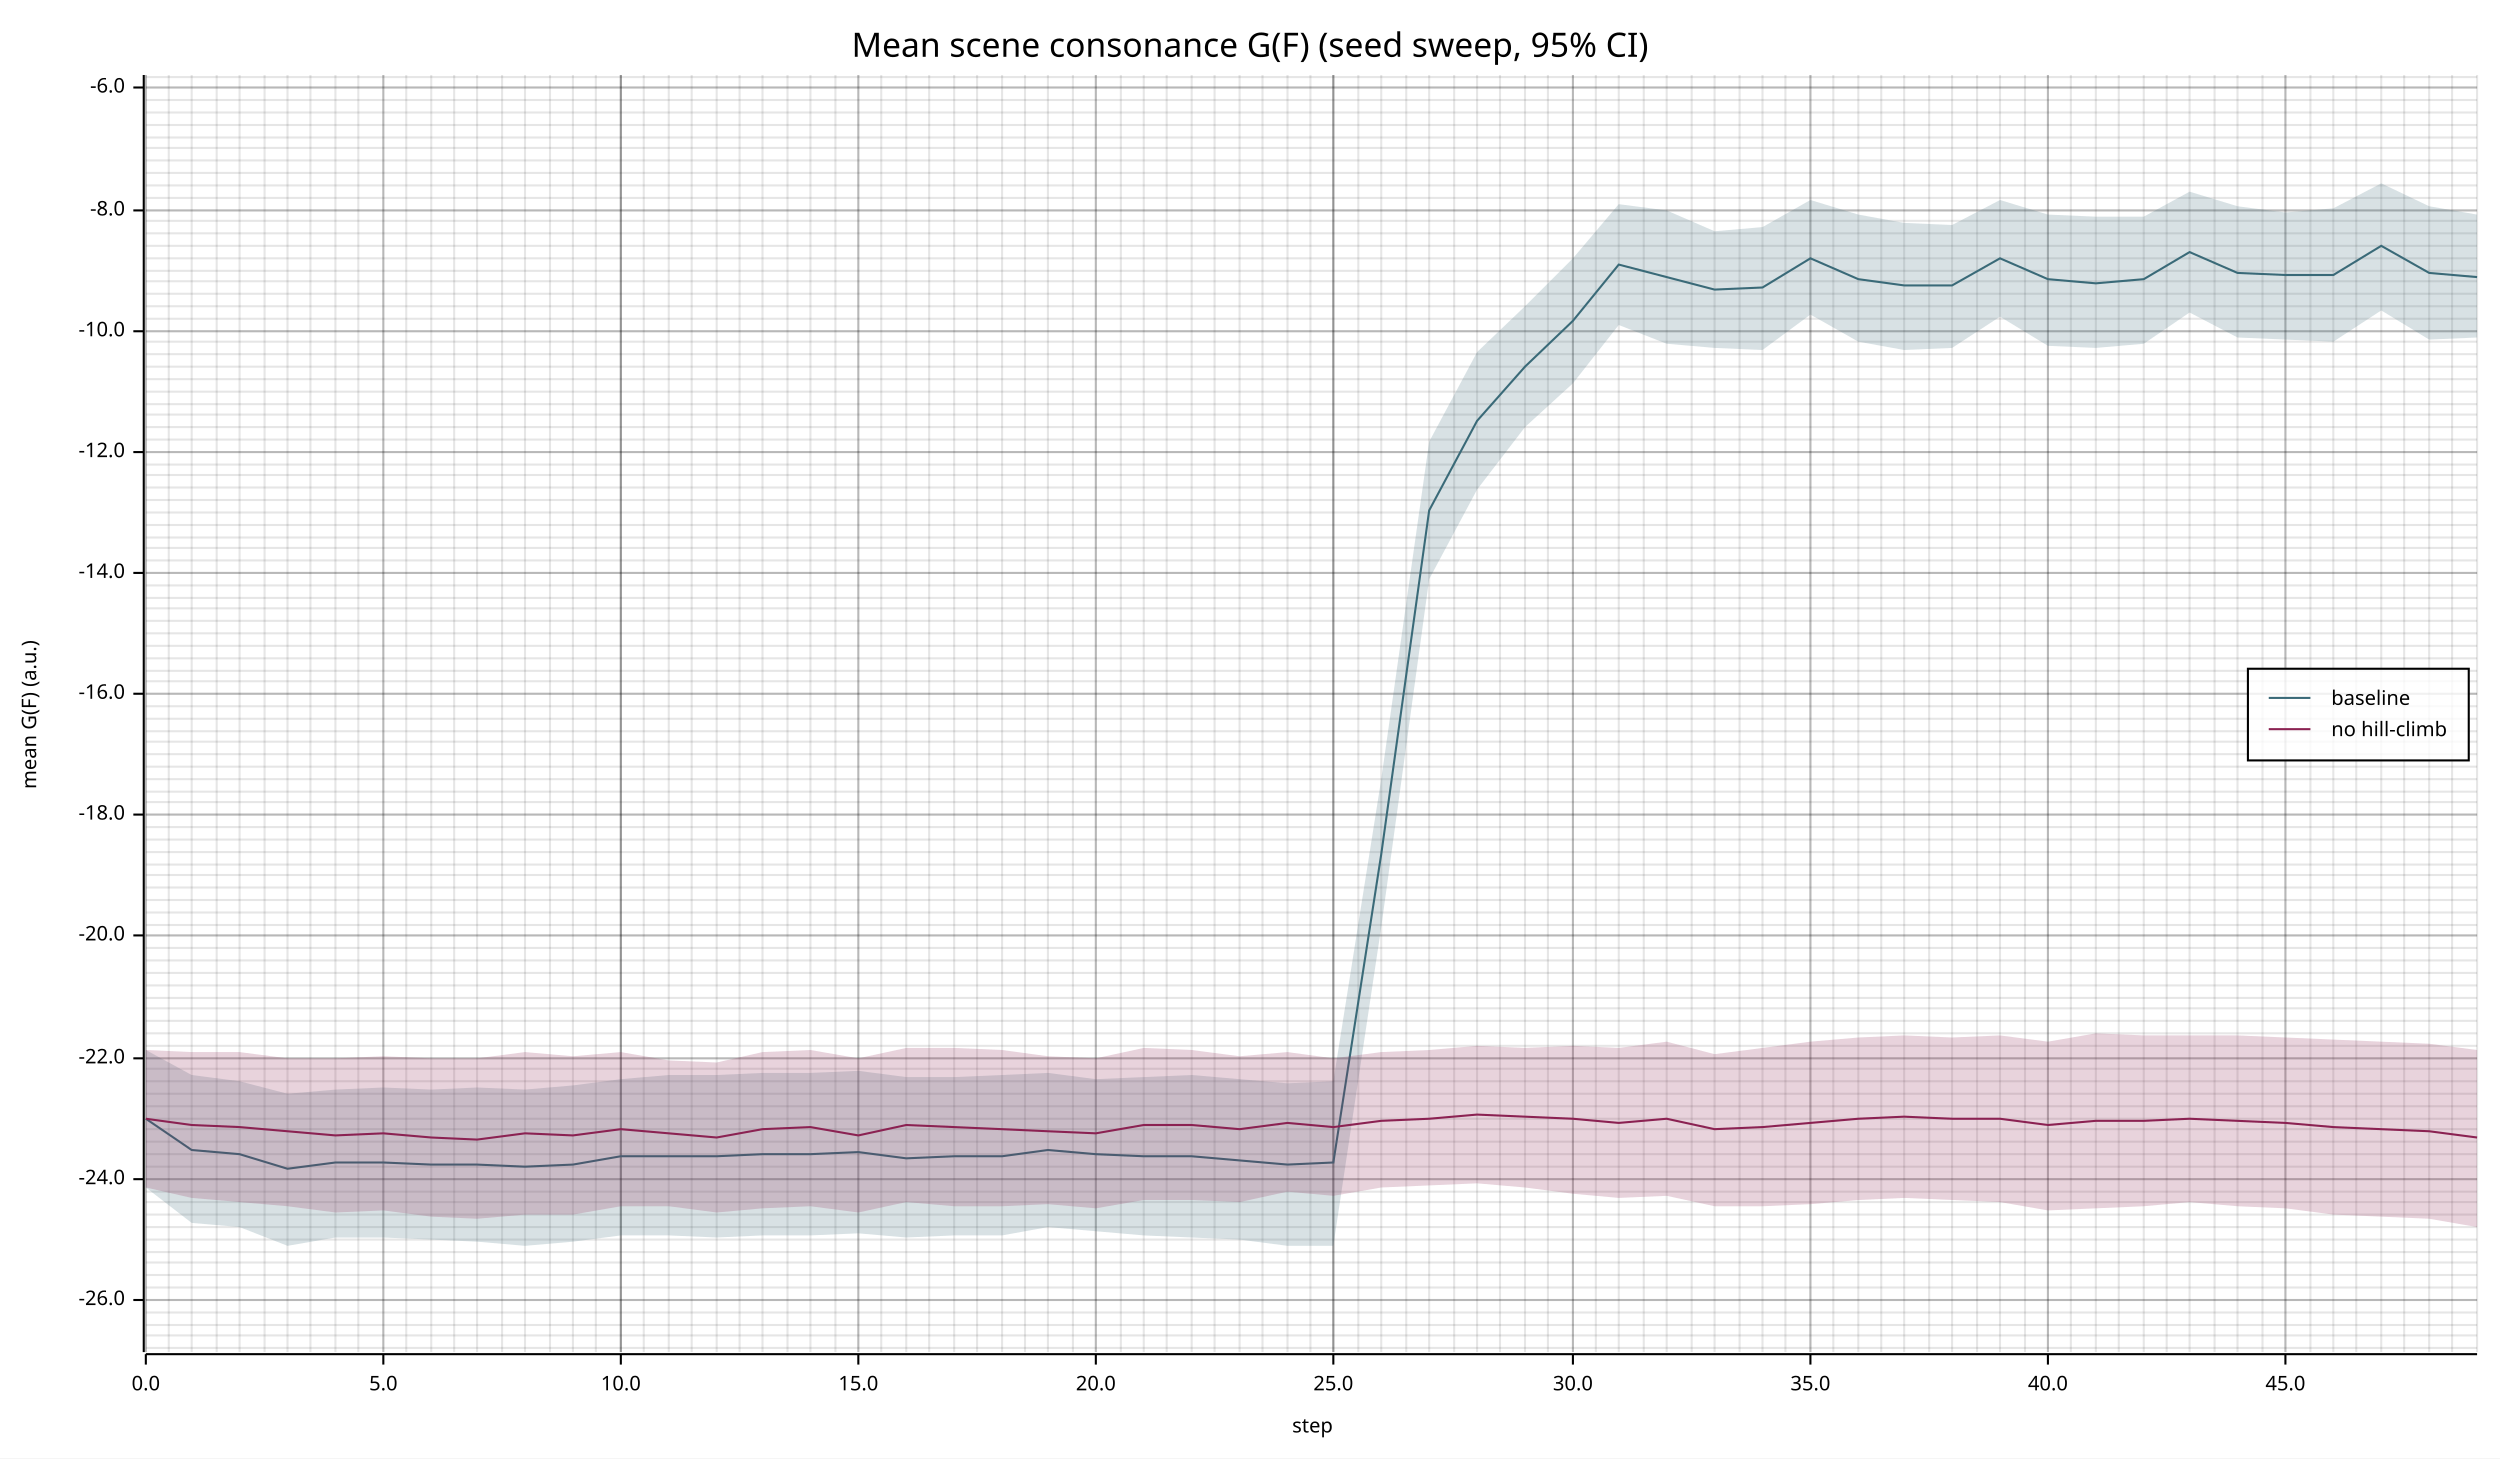
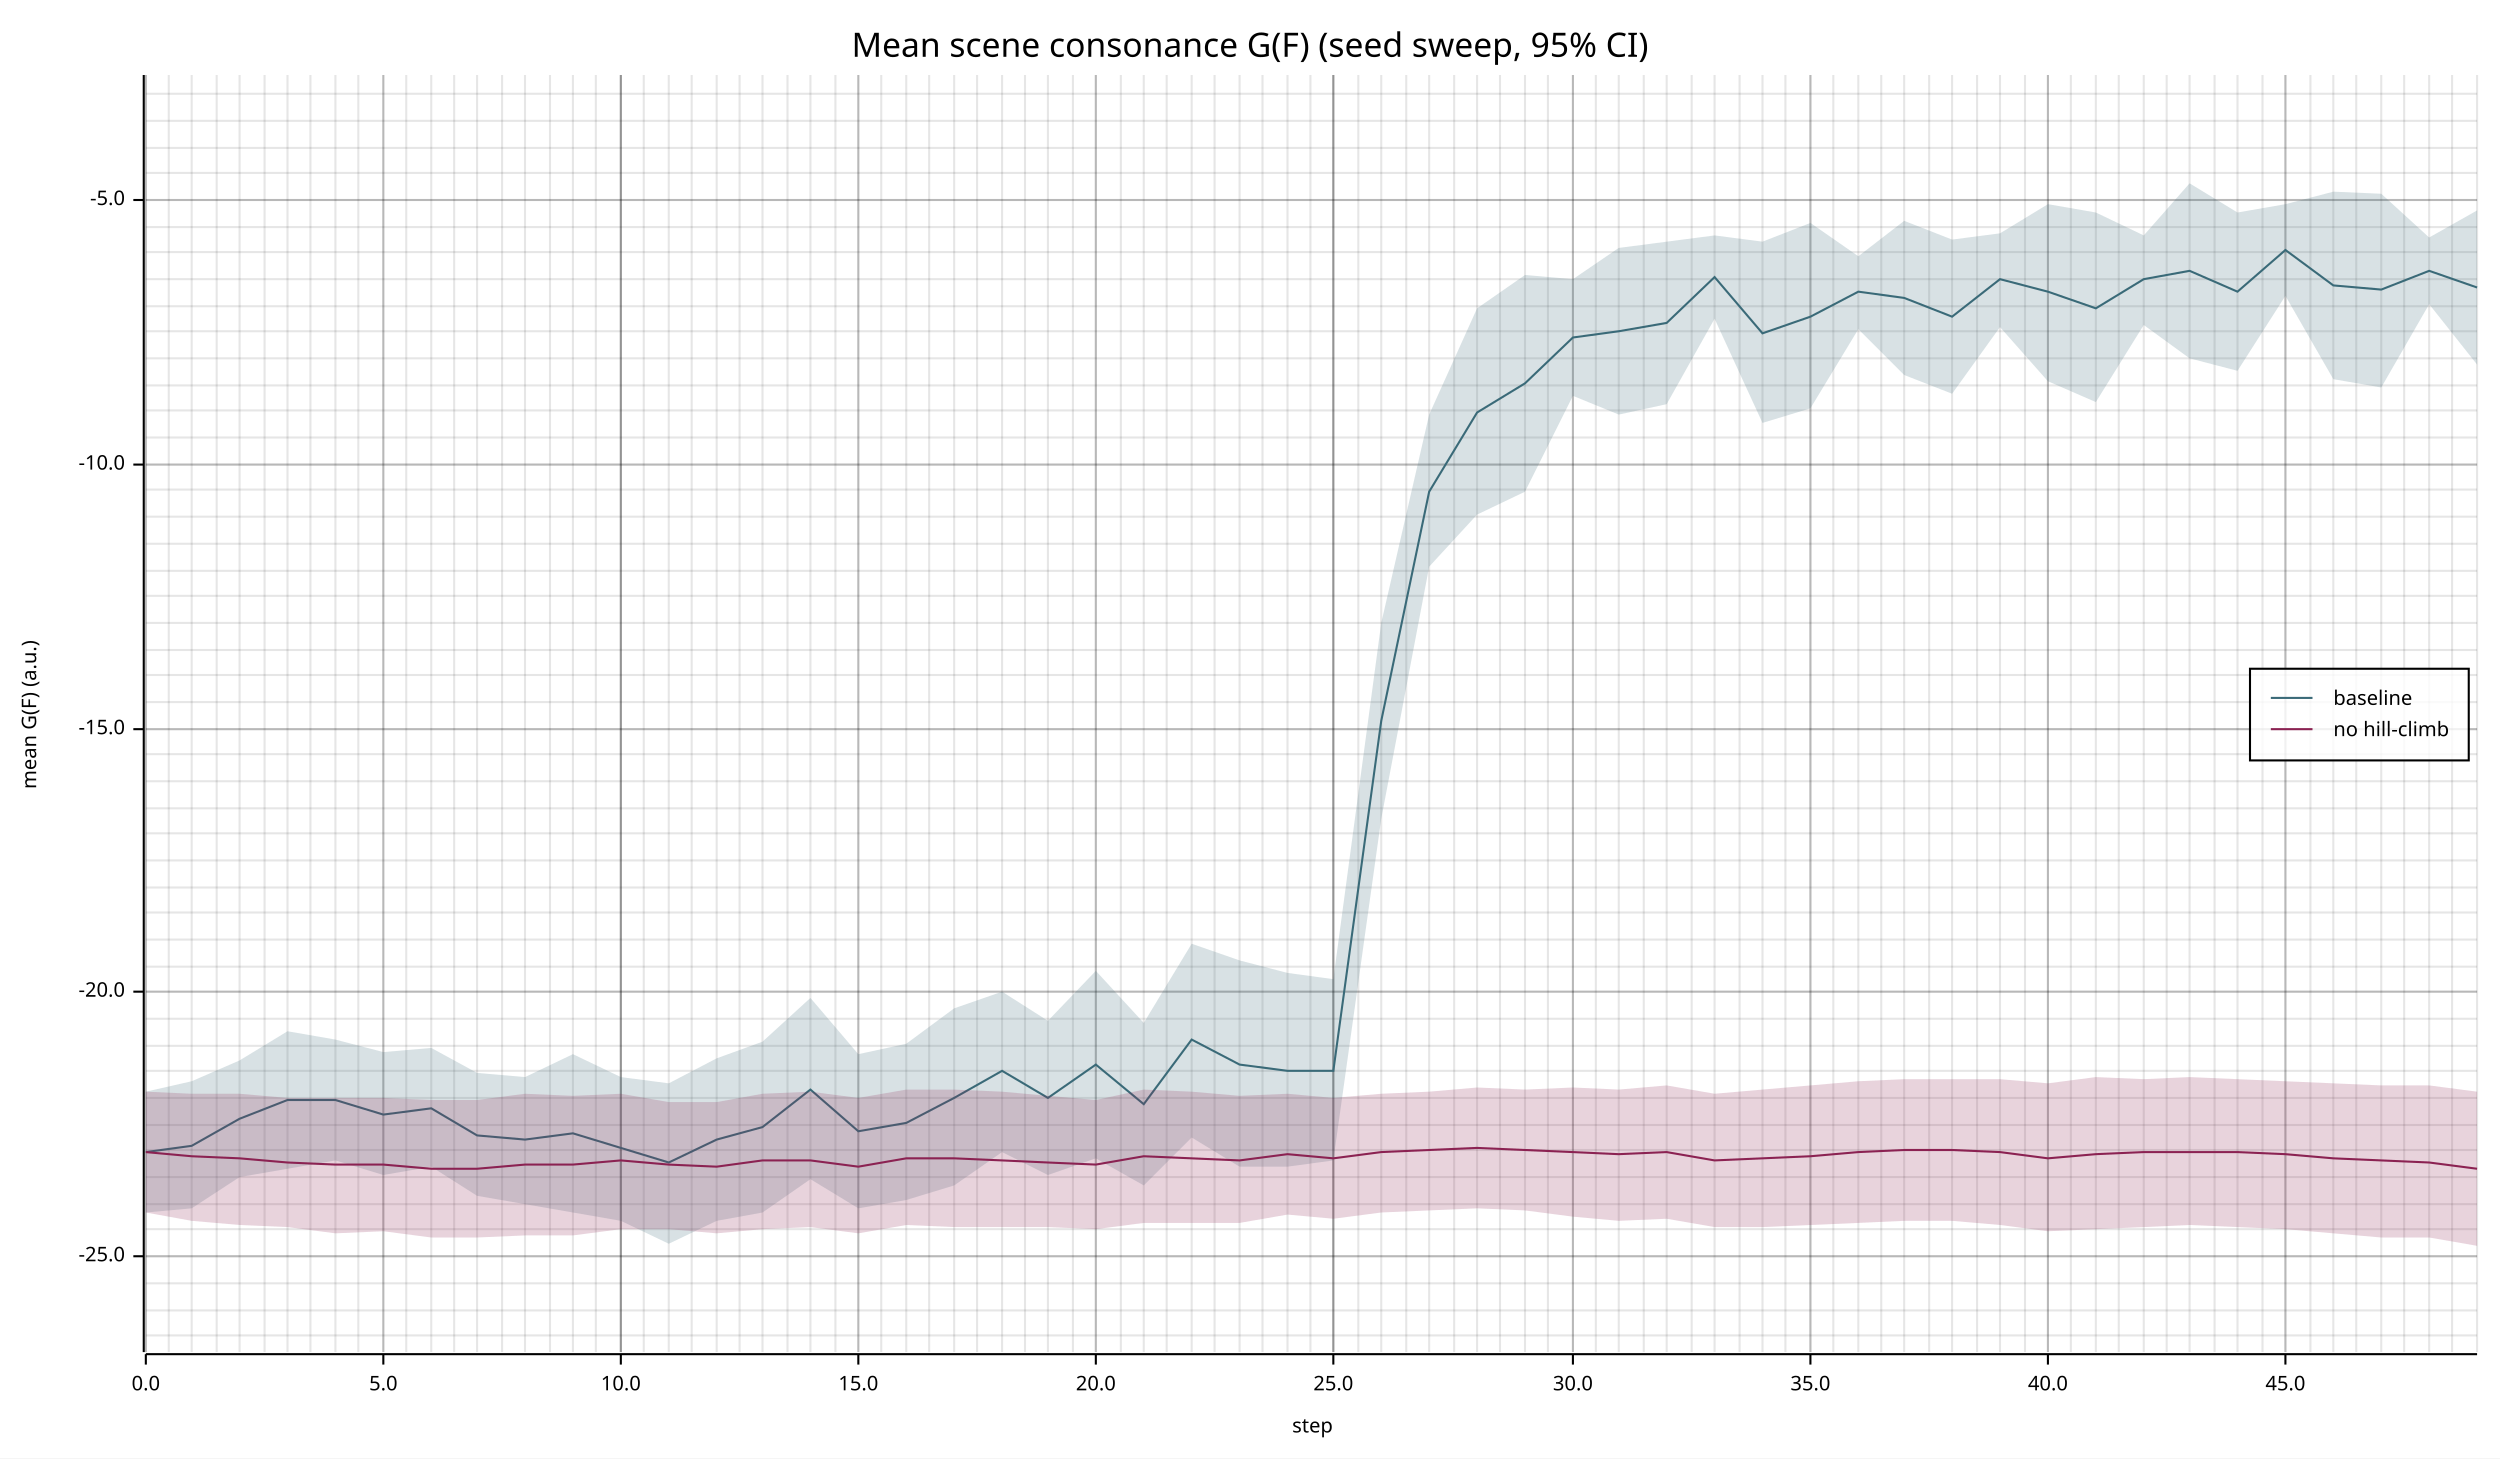
<svg xmlns="http://www.w3.org/2000/svg" width="1200" height="700" viewBox="0 0 1200 700">
  <rect x="0" y="0" width="1200" height="700" opacity="1" fill="#FFFFFF" stroke="none" />
  <text x="600" y="15" dy="0.76em" text-anchor="middle" font-family="sans-serif" font-size="16.129" opacity="1" fill="#000000">
Mean scene consonance G(F) (seed sweep, 95% CI)
</text>
  <line opacity="0.1" stroke="#000000" stroke-width="1" x1="70" y1="649" x2="70" y2="36" />
  <line opacity="0.1" stroke="#000000" stroke-width="1" x1="81" y1="649" x2="81" y2="36" />
  <line opacity="0.1" stroke="#000000" stroke-width="1" x1="92" y1="649" x2="92" y2="36" />
  <line opacity="0.1" stroke="#000000" stroke-width="1" x1="104" y1="649" x2="104" y2="36" />
  <line opacity="0.1" stroke="#000000" stroke-width="1" x1="115" y1="649" x2="115" y2="36" />
  <line opacity="0.1" stroke="#000000" stroke-width="1" x1="127" y1="649" x2="127" y2="36" />
  <line opacity="0.1" stroke="#000000" stroke-width="1" x1="138" y1="649" x2="138" y2="36" />
  <line opacity="0.1" stroke="#000000" stroke-width="1" x1="149" y1="649" x2="149" y2="36" />
  <line opacity="0.1" stroke="#000000" stroke-width="1" x1="161" y1="649" x2="161" y2="36" />
  <line opacity="0.1" stroke="#000000" stroke-width="1" x1="172" y1="649" x2="172" y2="36" />
  <line opacity="0.1" stroke="#000000" stroke-width="1" x1="184" y1="649" x2="184" y2="36" />
  <line opacity="0.1" stroke="#000000" stroke-width="1" x1="195" y1="649" x2="195" y2="36" />
  <line opacity="0.1" stroke="#000000" stroke-width="1" x1="207" y1="649" x2="207" y2="36" />
  <line opacity="0.1" stroke="#000000" stroke-width="1" x1="218" y1="649" x2="218" y2="36" />
  <line opacity="0.1" stroke="#000000" stroke-width="1" x1="229" y1="649" x2="229" y2="36" />
  <line opacity="0.1" stroke="#000000" stroke-width="1" x1="241" y1="649" x2="241" y2="36" />
  <line opacity="0.1" stroke="#000000" stroke-width="1" x1="252" y1="649" x2="252" y2="36" />
  <line opacity="0.1" stroke="#000000" stroke-width="1" x1="264" y1="649" x2="264" y2="36" />
  <line opacity="0.1" stroke="#000000" stroke-width="1" x1="275" y1="649" x2="275" y2="36" />
  <line opacity="0.1" stroke="#000000" stroke-width="1" x1="286" y1="649" x2="286" y2="36" />
  <line opacity="0.1" stroke="#000000" stroke-width="1" x1="298" y1="649" x2="298" y2="36" />
  <line opacity="0.1" stroke="#000000" stroke-width="1" x1="309" y1="649" x2="309" y2="36" />
  <line opacity="0.1" stroke="#000000" stroke-width="1" x1="321" y1="649" x2="321" y2="36" />
  <line opacity="0.1" stroke="#000000" stroke-width="1" x1="332" y1="649" x2="332" y2="36" />
  <line opacity="0.1" stroke="#000000" stroke-width="1" x1="344" y1="649" x2="344" y2="36" />
  <line opacity="0.1" stroke="#000000" stroke-width="1" x1="355" y1="649" x2="355" y2="36" />
  <line opacity="0.1" stroke="#000000" stroke-width="1" x1="366" y1="649" x2="366" y2="36" />
  <line opacity="0.1" stroke="#000000" stroke-width="1" x1="378" y1="649" x2="378" y2="36" />
  <line opacity="0.1" stroke="#000000" stroke-width="1" x1="389" y1="649" x2="389" y2="36" />
  <line opacity="0.1" stroke="#000000" stroke-width="1" x1="401" y1="649" x2="401" y2="36" />
  <line opacity="0.1" stroke="#000000" stroke-width="1" x1="412" y1="649" x2="412" y2="36" />
  <line opacity="0.1" stroke="#000000" stroke-width="1" x1="423" y1="649" x2="423" y2="36" />
  <line opacity="0.1" stroke="#000000" stroke-width="1" x1="435" y1="649" x2="435" y2="36" />
  <line opacity="0.1" stroke="#000000" stroke-width="1" x1="446" y1="649" x2="446" y2="36" />
  <line opacity="0.1" stroke="#000000" stroke-width="1" x1="458" y1="649" x2="458" y2="36" />
  <line opacity="0.1" stroke="#000000" stroke-width="1" x1="469" y1="649" x2="469" y2="36" />
  <line opacity="0.1" stroke="#000000" stroke-width="1" x1="481" y1="649" x2="481" y2="36" />
  <line opacity="0.1" stroke="#000000" stroke-width="1" x1="492" y1="649" x2="492" y2="36" />
  <line opacity="0.1" stroke="#000000" stroke-width="1" x1="503" y1="649" x2="503" y2="36" />
  <line opacity="0.1" stroke="#000000" stroke-width="1" x1="515" y1="649" x2="515" y2="36" />
  <line opacity="0.1" stroke="#000000" stroke-width="1" x1="526" y1="649" x2="526" y2="36" />
  <line opacity="0.1" stroke="#000000" stroke-width="1" x1="538" y1="649" x2="538" y2="36" />
  <line opacity="0.1" stroke="#000000" stroke-width="1" x1="549" y1="649" x2="549" y2="36" />
  <line opacity="0.1" stroke="#000000" stroke-width="1" x1="560" y1="649" x2="560" y2="36" />
  <line opacity="0.1" stroke="#000000" stroke-width="1" x1="572" y1="649" x2="572" y2="36" />
  <line opacity="0.1" stroke="#000000" stroke-width="1" x1="583" y1="649" x2="583" y2="36" />
  <line opacity="0.1" stroke="#000000" stroke-width="1" x1="595" y1="649" x2="595" y2="36" />
  <line opacity="0.1" stroke="#000000" stroke-width="1" x1="606" y1="649" x2="606" y2="36" />
  <line opacity="0.1" stroke="#000000" stroke-width="1" x1="618" y1="649" x2="618" y2="36" />
  <line opacity="0.1" stroke="#000000" stroke-width="1" x1="629" y1="649" x2="629" y2="36" />
  <line opacity="0.1" stroke="#000000" stroke-width="1" x1="640" y1="649" x2="640" y2="36" />
  <line opacity="0.1" stroke="#000000" stroke-width="1" x1="652" y1="649" x2="652" y2="36" />
  <line opacity="0.1" stroke="#000000" stroke-width="1" x1="663" y1="649" x2="663" y2="36" />
  <line opacity="0.1" stroke="#000000" stroke-width="1" x1="675" y1="649" x2="675" y2="36" />
  <line opacity="0.1" stroke="#000000" stroke-width="1" x1="686" y1="649" x2="686" y2="36" />
  <line opacity="0.1" stroke="#000000" stroke-width="1" x1="698" y1="649" x2="698" y2="36" />
  <line opacity="0.1" stroke="#000000" stroke-width="1" x1="709" y1="649" x2="709" y2="36" />
  <line opacity="0.1" stroke="#000000" stroke-width="1" x1="720" y1="649" x2="720" y2="36" />
  <line opacity="0.1" stroke="#000000" stroke-width="1" x1="732" y1="649" x2="732" y2="36" />
  <line opacity="0.1" stroke="#000000" stroke-width="1" x1="743" y1="649" x2="743" y2="36" />
  <line opacity="0.1" stroke="#000000" stroke-width="1" x1="755" y1="649" x2="755" y2="36" />
  <line opacity="0.1" stroke="#000000" stroke-width="1" x1="766" y1="649" x2="766" y2="36" />
  <line opacity="0.1" stroke="#000000" stroke-width="1" x1="777" y1="649" x2="777" y2="36" />
  <line opacity="0.1" stroke="#000000" stroke-width="1" x1="789" y1="649" x2="789" y2="36" />
  <line opacity="0.1" stroke="#000000" stroke-width="1" x1="800" y1="649" x2="800" y2="36" />
  <line opacity="0.1" stroke="#000000" stroke-width="1" x1="812" y1="649" x2="812" y2="36" />
  <line opacity="0.1" stroke="#000000" stroke-width="1" x1="823" y1="649" x2="823" y2="36" />
  <line opacity="0.1" stroke="#000000" stroke-width="1" x1="835" y1="649" x2="835" y2="36" />
  <line opacity="0.1" stroke="#000000" stroke-width="1" x1="846" y1="649" x2="846" y2="36" />
  <line opacity="0.1" stroke="#000000" stroke-width="1" x1="857" y1="649" x2="857" y2="36" />
  <line opacity="0.1" stroke="#000000" stroke-width="1" x1="869" y1="649" x2="869" y2="36" />
  <line opacity="0.1" stroke="#000000" stroke-width="1" x1="880" y1="649" x2="880" y2="36" />
  <line opacity="0.1" stroke="#000000" stroke-width="1" x1="892" y1="649" x2="892" y2="36" />
  <line opacity="0.1" stroke="#000000" stroke-width="1" x1="903" y1="649" x2="903" y2="36" />
  <line opacity="0.1" stroke="#000000" stroke-width="1" x1="914" y1="649" x2="914" y2="36" />
  <line opacity="0.1" stroke="#000000" stroke-width="1" x1="926" y1="649" x2="926" y2="36" />
  <line opacity="0.1" stroke="#000000" stroke-width="1" x1="937" y1="649" x2="937" y2="36" />
  <line opacity="0.1" stroke="#000000" stroke-width="1" x1="949" y1="649" x2="949" y2="36" />
  <line opacity="0.1" stroke="#000000" stroke-width="1" x1="960" y1="649" x2="960" y2="36" />
  <line opacity="0.1" stroke="#000000" stroke-width="1" x1="972" y1="649" x2="972" y2="36" />
  <line opacity="0.1" stroke="#000000" stroke-width="1" x1="983" y1="649" x2="983" y2="36" />
  <line opacity="0.1" stroke="#000000" stroke-width="1" x1="994" y1="649" x2="994" y2="36" />
  <line opacity="0.1" stroke="#000000" stroke-width="1" x1="1006" y1="649" x2="1006" y2="36" />
  <line opacity="0.1" stroke="#000000" stroke-width="1" x1="1017" y1="649" x2="1017" y2="36" />
  <line opacity="0.1" stroke="#000000" stroke-width="1" x1="1029" y1="649" x2="1029" y2="36" />
  <line opacity="0.1" stroke="#000000" stroke-width="1" x1="1040" y1="649" x2="1040" y2="36" />
  <line opacity="0.1" stroke="#000000" stroke-width="1" x1="1051" y1="649" x2="1051" y2="36" />
  <line opacity="0.1" stroke="#000000" stroke-width="1" x1="1063" y1="649" x2="1063" y2="36" />
  <line opacity="0.1" stroke="#000000" stroke-width="1" x1="1074" y1="649" x2="1074" y2="36" />
  <line opacity="0.1" stroke="#000000" stroke-width="1" x1="1086" y1="649" x2="1086" y2="36" />
  <line opacity="0.1" stroke="#000000" stroke-width="1" x1="1097" y1="649" x2="1097" y2="36" />
  <line opacity="0.1" stroke="#000000" stroke-width="1" x1="1109" y1="649" x2="1109" y2="36" />
  <line opacity="0.1" stroke="#000000" stroke-width="1" x1="1120" y1="649" x2="1120" y2="36" />
  <line opacity="0.1" stroke="#000000" stroke-width="1" x1="1131" y1="649" x2="1131" y2="36" />
  <line opacity="0.1" stroke="#000000" stroke-width="1" x1="1143" y1="649" x2="1143" y2="36" />
  <line opacity="0.1" stroke="#000000" stroke-width="1" x1="1154" y1="649" x2="1154" y2="36" />
  <line opacity="0.1" stroke="#000000" stroke-width="1" x1="1166" y1="649" x2="1166" y2="36" />
  <line opacity="0.1" stroke="#000000" stroke-width="1" x1="1177" y1="649" x2="1177" y2="36" />
  <line opacity="0.1" stroke="#000000" stroke-width="1" x1="1189" y1="649" x2="1189" y2="36" />
-   <line opacity="0.1" stroke="#000000" stroke-width="1" x1="70" y1="647" x2="1189" y2="647" />
  <line opacity="0.1" stroke="#000000" stroke-width="1" x1="70" y1="641" x2="1189" y2="641" />
-   <line opacity="0.1" stroke="#000000" stroke-width="1" x1="70" y1="636" x2="1189" y2="636" />
-   <line opacity="0.1" stroke="#000000" stroke-width="1" x1="70" y1="630" x2="1189" y2="630" />
-   <line opacity="0.1" stroke="#000000" stroke-width="1" x1="70" y1="624" x2="1189" y2="624" />
-   <line opacity="0.1" stroke="#000000" stroke-width="1" x1="70" y1="618" x2="1189" y2="618" />
-   <line opacity="0.1" stroke="#000000" stroke-width="1" x1="70" y1="612" x2="1189" y2="612" />
-   <line opacity="0.1" stroke="#000000" stroke-width="1" x1="70" y1="606" x2="1189" y2="606" />
-   <line opacity="0.1" stroke="#000000" stroke-width="1" x1="70" y1="601" x2="1189" y2="601" />
-   <line opacity="0.1" stroke="#000000" stroke-width="1" x1="70" y1="595" x2="1189" y2="595" />
-   <line opacity="0.1" stroke="#000000" stroke-width="1" x1="70" y1="589" x2="1189" y2="589" />
-   <line opacity="0.1" stroke="#000000" stroke-width="1" x1="70" y1="583" x2="1189" y2="583" />
-   <line opacity="0.1" stroke="#000000" stroke-width="1" x1="70" y1="577" x2="1189" y2="577" />
-   <line opacity="0.1" stroke="#000000" stroke-width="1" x1="70" y1="572" x2="1189" y2="572" />
-   <line opacity="0.1" stroke="#000000" stroke-width="1" x1="70" y1="566" x2="1189" y2="566" />
-   <line opacity="0.1" stroke="#000000" stroke-width="1" x1="70" y1="560" x2="1189" y2="560" />
-   <line opacity="0.1" stroke="#000000" stroke-width="1" x1="70" y1="554" x2="1189" y2="554" />
-   <line opacity="0.1" stroke="#000000" stroke-width="1" x1="70" y1="548" x2="1189" y2="548" />
-   <line opacity="0.1" stroke="#000000" stroke-width="1" x1="70" y1="542" x2="1189" y2="542" />
-   <line opacity="0.1" stroke="#000000" stroke-width="1" x1="70" y1="537" x2="1189" y2="537" />
-   <line opacity="0.1" stroke="#000000" stroke-width="1" x1="70" y1="531" x2="1189" y2="531" />
-   <line opacity="0.1" stroke="#000000" stroke-width="1" x1="70" y1="525" x2="1189" y2="525" />
-   <line opacity="0.1" stroke="#000000" stroke-width="1" x1="70" y1="519" x2="1189" y2="519" />
-   <line opacity="0.1" stroke="#000000" stroke-width="1" x1="70" y1="513" x2="1189" y2="513" />
-   <line opacity="0.1" stroke="#000000" stroke-width="1" x1="70" y1="508" x2="1189" y2="508" />
+   <line opacity="0.1" stroke="#000000" stroke-width="1" x1="70" y1="629" x2="1189" y2="629" />
+   <line opacity="0.1" stroke="#000000" stroke-width="1" x1="70" y1="616" x2="1189" y2="616" />
+   <line opacity="0.1" stroke="#000000" stroke-width="1" x1="70" y1="603" x2="1189" y2="603" />
+   <line opacity="0.1" stroke="#000000" stroke-width="1" x1="70" y1="590" x2="1189" y2="590" />
+   <line opacity="0.1" stroke="#000000" stroke-width="1" x1="70" y1="578" x2="1189" y2="578" />
+   <line opacity="0.1" stroke="#000000" stroke-width="1" x1="70" y1="565" x2="1189" y2="565" />
+   <line opacity="0.1" stroke="#000000" stroke-width="1" x1="70" y1="552" x2="1189" y2="552" />
+   <line opacity="0.1" stroke="#000000" stroke-width="1" x1="70" y1="540" x2="1189" y2="540" />
+   <line opacity="0.1" stroke="#000000" stroke-width="1" x1="70" y1="527" x2="1189" y2="527" />
+   <line opacity="0.1" stroke="#000000" stroke-width="1" x1="70" y1="514" x2="1189" y2="514" />
  <line opacity="0.1" stroke="#000000" stroke-width="1" x1="70" y1="502" x2="1189" y2="502" />
-   <line opacity="0.1" stroke="#000000" stroke-width="1" x1="70" y1="496" x2="1189" y2="496" />
-   <line opacity="0.1" stroke="#000000" stroke-width="1" x1="70" y1="490" x2="1189" y2="490" />
-   <line opacity="0.1" stroke="#000000" stroke-width="1" x1="70" y1="484" x2="1189" y2="484" />
-   <line opacity="0.1" stroke="#000000" stroke-width="1" x1="70" y1="479" x2="1189" y2="479" />
-   <line opacity="0.1" stroke="#000000" stroke-width="1" x1="70" y1="473" x2="1189" y2="473" />
-   <line opacity="0.1" stroke="#000000" stroke-width="1" x1="70" y1="467" x2="1189" y2="467" />
-   <line opacity="0.1" stroke="#000000" stroke-width="1" x1="70" y1="461" x2="1189" y2="461" />
-   <line opacity="0.1" stroke="#000000" stroke-width="1" x1="70" y1="455" x2="1189" y2="455" />
-   <line opacity="0.1" stroke="#000000" stroke-width="1" x1="70" y1="449" x2="1189" y2="449" />
-   <line opacity="0.1" stroke="#000000" stroke-width="1" x1="70" y1="444" x2="1189" y2="444" />
+   <line opacity="0.1" stroke="#000000" stroke-width="1" x1="70" y1="489" x2="1189" y2="489" />
+   <line opacity="0.1" stroke="#000000" stroke-width="1" x1="70" y1="476" x2="1189" y2="476" />
+   <line opacity="0.1" stroke="#000000" stroke-width="1" x1="70" y1="464" x2="1189" y2="464" />
+   <line opacity="0.1" stroke="#000000" stroke-width="1" x1="70" y1="451" x2="1189" y2="451" />
  <line opacity="0.1" stroke="#000000" stroke-width="1" x1="70" y1="438" x2="1189" y2="438" />
-   <line opacity="0.1" stroke="#000000" stroke-width="1" x1="70" y1="432" x2="1189" y2="432" />
  <line opacity="0.1" stroke="#000000" stroke-width="1" x1="70" y1="426" x2="1189" y2="426" />
-   <line opacity="0.1" stroke="#000000" stroke-width="1" x1="70" y1="420" x2="1189" y2="420" />
-   <line opacity="0.1" stroke="#000000" stroke-width="1" x1="70" y1="415" x2="1189" y2="415" />
-   <line opacity="0.1" stroke="#000000" stroke-width="1" x1="70" y1="409" x2="1189" y2="409" />
-   <line opacity="0.1" stroke="#000000" stroke-width="1" x1="70" y1="403" x2="1189" y2="403" />
-   <line opacity="0.1" stroke="#000000" stroke-width="1" x1="70" y1="397" x2="1189" y2="397" />
-   <line opacity="0.1" stroke="#000000" stroke-width="1" x1="70" y1="391" x2="1189" y2="391" />
-   <line opacity="0.1" stroke="#000000" stroke-width="1" x1="70" y1="385" x2="1189" y2="385" />
-   <line opacity="0.1" stroke="#000000" stroke-width="1" x1="70" y1="380" x2="1189" y2="380" />
-   <line opacity="0.1" stroke="#000000" stroke-width="1" x1="70" y1="374" x2="1189" y2="374" />
-   <line opacity="0.1" stroke="#000000" stroke-width="1" x1="70" y1="368" x2="1189" y2="368" />
+   <line opacity="0.1" stroke="#000000" stroke-width="1" x1="70" y1="413" x2="1189" y2="413" />
+   <line opacity="0.1" stroke="#000000" stroke-width="1" x1="70" y1="400" x2="1189" y2="400" />
+   <line opacity="0.1" stroke="#000000" stroke-width="1" x1="70" y1="388" x2="1189" y2="388" />
+   <line opacity="0.1" stroke="#000000" stroke-width="1" x1="70" y1="375" x2="1189" y2="375" />
  <line opacity="0.1" stroke="#000000" stroke-width="1" x1="70" y1="362" x2="1189" y2="362" />
-   <line opacity="0.1" stroke="#000000" stroke-width="1" x1="70" y1="356" x2="1189" y2="356" />
-   <line opacity="0.1" stroke="#000000" stroke-width="1" x1="70" y1="351" x2="1189" y2="351" />
-   <line opacity="0.1" stroke="#000000" stroke-width="1" x1="70" y1="345" x2="1189" y2="345" />
-   <line opacity="0.1" stroke="#000000" stroke-width="1" x1="70" y1="339" x2="1189" y2="339" />
-   <line opacity="0.1" stroke="#000000" stroke-width="1" x1="70" y1="333" x2="1189" y2="333" />
-   <line opacity="0.1" stroke="#000000" stroke-width="1" x1="70" y1="327" x2="1189" y2="327" />
-   <line opacity="0.1" stroke="#000000" stroke-width="1" x1="70" y1="322" x2="1189" y2="322" />
-   <line opacity="0.1" stroke="#000000" stroke-width="1" x1="70" y1="316" x2="1189" y2="316" />
-   <line opacity="0.1" stroke="#000000" stroke-width="1" x1="70" y1="310" x2="1189" y2="310" />
-   <line opacity="0.1" stroke="#000000" stroke-width="1" x1="70" y1="304" x2="1189" y2="304" />
-   <line opacity="0.1" stroke="#000000" stroke-width="1" x1="70" y1="298" x2="1189" y2="298" />
-   <line opacity="0.1" stroke="#000000" stroke-width="1" x1="70" y1="292" x2="1189" y2="292" />
-   <line opacity="0.1" stroke="#000000" stroke-width="1" x1="70" y1="287" x2="1189" y2="287" />
-   <line opacity="0.1" stroke="#000000" stroke-width="1" x1="70" y1="281" x2="1189" y2="281" />
-   <line opacity="0.1" stroke="#000000" stroke-width="1" x1="70" y1="275" x2="1189" y2="275" />
-   <line opacity="0.1" stroke="#000000" stroke-width="1" x1="70" y1="269" x2="1189" y2="269" />
-   <line opacity="0.1" stroke="#000000" stroke-width="1" x1="70" y1="263" x2="1189" y2="263" />
-   <line opacity="0.1" stroke="#000000" stroke-width="1" x1="70" y1="258" x2="1189" y2="258" />
-   <line opacity="0.1" stroke="#000000" stroke-width="1" x1="70" y1="252" x2="1189" y2="252" />
-   <line opacity="0.1" stroke="#000000" stroke-width="1" x1="70" y1="246" x2="1189" y2="246" />
-   <line opacity="0.1" stroke="#000000" stroke-width="1" x1="70" y1="240" x2="1189" y2="240" />
-   <line opacity="0.1" stroke="#000000" stroke-width="1" x1="70" y1="234" x2="1189" y2="234" />
-   <line opacity="0.1" stroke="#000000" stroke-width="1" x1="70" y1="228" x2="1189" y2="228" />
+   <line opacity="0.1" stroke="#000000" stroke-width="1" x1="70" y1="350" x2="1189" y2="350" />
+   <line opacity="0.1" stroke="#000000" stroke-width="1" x1="70" y1="337" x2="1189" y2="337" />
+   <line opacity="0.1" stroke="#000000" stroke-width="1" x1="70" y1="324" x2="1189" y2="324" />
+   <line opacity="0.1" stroke="#000000" stroke-width="1" x1="70" y1="312" x2="1189" y2="312" />
+   <line opacity="0.1" stroke="#000000" stroke-width="1" x1="70" y1="299" x2="1189" y2="299" />
+   <line opacity="0.1" stroke="#000000" stroke-width="1" x1="70" y1="286" x2="1189" y2="286" />
+   <line opacity="0.1" stroke="#000000" stroke-width="1" x1="70" y1="274" x2="1189" y2="274" />
+   <line opacity="0.1" stroke="#000000" stroke-width="1" x1="70" y1="261" x2="1189" y2="261" />
+   <line opacity="0.1" stroke="#000000" stroke-width="1" x1="70" y1="248" x2="1189" y2="248" />
+   <line opacity="0.1" stroke="#000000" stroke-width="1" x1="70" y1="235" x2="1189" y2="235" />
  <line opacity="0.1" stroke="#000000" stroke-width="1" x1="70" y1="223" x2="1189" y2="223" />
-   <line opacity="0.1" stroke="#000000" stroke-width="1" x1="70" y1="217" x2="1189" y2="217" />
-   <line opacity="0.1" stroke="#000000" stroke-width="1" x1="70" y1="211" x2="1189" y2="211" />
-   <line opacity="0.1" stroke="#000000" stroke-width="1" x1="70" y1="205" x2="1189" y2="205" />
-   <line opacity="0.1" stroke="#000000" stroke-width="1" x1="70" y1="199" x2="1189" y2="199" />
-   <line opacity="0.1" stroke="#000000" stroke-width="1" x1="70" y1="194" x2="1189" y2="194" />
-   <line opacity="0.1" stroke="#000000" stroke-width="1" x1="70" y1="188" x2="1189" y2="188" />
-   <line opacity="0.1" stroke="#000000" stroke-width="1" x1="70" y1="182" x2="1189" y2="182" />
-   <line opacity="0.1" stroke="#000000" stroke-width="1" x1="70" y1="176" x2="1189" y2="176" />
-   <line opacity="0.1" stroke="#000000" stroke-width="1" x1="70" y1="170" x2="1189" y2="170" />
-   <line opacity="0.1" stroke="#000000" stroke-width="1" x1="70" y1="164" x2="1189" y2="164" />
+   <line opacity="0.1" stroke="#000000" stroke-width="1" x1="70" y1="210" x2="1189" y2="210" />
+   <line opacity="0.1" stroke="#000000" stroke-width="1" x1="70" y1="197" x2="1189" y2="197" />
+   <line opacity="0.1" stroke="#000000" stroke-width="1" x1="70" y1="185" x2="1189" y2="185" />
+   <line opacity="0.1" stroke="#000000" stroke-width="1" x1="70" y1="172" x2="1189" y2="172" />
  <line opacity="0.1" stroke="#000000" stroke-width="1" x1="70" y1="159" x2="1189" y2="159" />
-   <line opacity="0.1" stroke="#000000" stroke-width="1" x1="70" y1="153" x2="1189" y2="153" />
  <line opacity="0.1" stroke="#000000" stroke-width="1" x1="70" y1="147" x2="1189" y2="147" />
-   <line opacity="0.1" stroke="#000000" stroke-width="1" x1="70" y1="141" x2="1189" y2="141" />
-   <line opacity="0.1" stroke="#000000" stroke-width="1" x1="70" y1="135" x2="1189" y2="135" />
-   <line opacity="0.1" stroke="#000000" stroke-width="1" x1="70" y1="130" x2="1189" y2="130" />
-   <line opacity="0.1" stroke="#000000" stroke-width="1" x1="70" y1="124" x2="1189" y2="124" />
-   <line opacity="0.1" stroke="#000000" stroke-width="1" x1="70" y1="118" x2="1189" y2="118" />
-   <line opacity="0.1" stroke="#000000" stroke-width="1" x1="70" y1="112" x2="1189" y2="112" />
-   <line opacity="0.1" stroke="#000000" stroke-width="1" x1="70" y1="106" x2="1189" y2="106" />
-   <line opacity="0.1" stroke="#000000" stroke-width="1" x1="70" y1="101" x2="1189" y2="101" />
-   <line opacity="0.1" stroke="#000000" stroke-width="1" x1="70" y1="95" x2="1189" y2="95" />
-   <line opacity="0.1" stroke="#000000" stroke-width="1" x1="70" y1="89" x2="1189" y2="89" />
+   <line opacity="0.1" stroke="#000000" stroke-width="1" x1="70" y1="134" x2="1189" y2="134" />
+   <line opacity="0.1" stroke="#000000" stroke-width="1" x1="70" y1="121" x2="1189" y2="121" />
+   <line opacity="0.1" stroke="#000000" stroke-width="1" x1="70" y1="109" x2="1189" y2="109" />
+   <line opacity="0.1" stroke="#000000" stroke-width="1" x1="70" y1="96" x2="1189" y2="96" />
  <line opacity="0.1" stroke="#000000" stroke-width="1" x1="70" y1="83" x2="1189" y2="83" />
-   <line opacity="0.1" stroke="#000000" stroke-width="1" x1="70" y1="77" x2="1189" y2="77" />
  <line opacity="0.1" stroke="#000000" stroke-width="1" x1="70" y1="71" x2="1189" y2="71" />
-   <line opacity="0.1" stroke="#000000" stroke-width="1" x1="70" y1="66" x2="1189" y2="66" />
-   <line opacity="0.1" stroke="#000000" stroke-width="1" x1="70" y1="60" x2="1189" y2="60" />
-   <line opacity="0.1" stroke="#000000" stroke-width="1" x1="70" y1="54" x2="1189" y2="54" />
-   <line opacity="0.1" stroke="#000000" stroke-width="1" x1="70" y1="48" x2="1189" y2="48" />
-   <line opacity="0.1" stroke="#000000" stroke-width="1" x1="70" y1="42" x2="1189" y2="42" />
-   <line opacity="0.1" stroke="#000000" stroke-width="1" x1="70" y1="37" x2="1189" y2="37" />
+   <line opacity="0.1" stroke="#000000" stroke-width="1" x1="70" y1="58" x2="1189" y2="58" />
+   <line opacity="0.1" stroke="#000000" stroke-width="1" x1="70" y1="45" x2="1189" y2="45" />
  <text x="10" y="343" dy="0.76em" text-anchor="middle" font-family="sans-serif" font-size="9.677" opacity="1" fill="#000000" transform="rotate(270, 10, 343)">
mean G(F) (a.u.)
</text>
  <text x="630" y="690" dy="-0.5ex" text-anchor="middle" font-family="sans-serif" font-size="9.677" opacity="1" fill="#000000">
step
</text>
  <line opacity="0.2" stroke="#000000" stroke-width="1" x1="70" y1="649" x2="70" y2="36" />
  <line opacity="0.2" stroke="#000000" stroke-width="1" x1="184" y1="649" x2="184" y2="36" />
  <line opacity="0.2" stroke="#000000" stroke-width="1" x1="298" y1="649" x2="298" y2="36" />
  <line opacity="0.2" stroke="#000000" stroke-width="1" x1="412" y1="649" x2="412" y2="36" />
  <line opacity="0.2" stroke="#000000" stroke-width="1" x1="526" y1="649" x2="526" y2="36" />
  <line opacity="0.2" stroke="#000000" stroke-width="1" x1="640" y1="649" x2="640" y2="36" />
  <line opacity="0.2" stroke="#000000" stroke-width="1" x1="755" y1="649" x2="755" y2="36" />
  <line opacity="0.2" stroke="#000000" stroke-width="1" x1="869" y1="649" x2="869" y2="36" />
  <line opacity="0.2" stroke="#000000" stroke-width="1" x1="983" y1="649" x2="983" y2="36" />
  <line opacity="0.2" stroke="#000000" stroke-width="1" x1="1097" y1="649" x2="1097" y2="36" />
-   <line opacity="0.2" stroke="#000000" stroke-width="1" x1="70" y1="624" x2="1189" y2="624" />
-   <line opacity="0.2" stroke="#000000" stroke-width="1" x1="70" y1="566" x2="1189" y2="566" />
-   <line opacity="0.2" stroke="#000000" stroke-width="1" x1="70" y1="508" x2="1189" y2="508" />
-   <line opacity="0.2" stroke="#000000" stroke-width="1" x1="70" y1="449" x2="1189" y2="449" />
-   <line opacity="0.2" stroke="#000000" stroke-width="1" x1="70" y1="391" x2="1189" y2="391" />
-   <line opacity="0.2" stroke="#000000" stroke-width="1" x1="70" y1="333" x2="1189" y2="333" />
-   <line opacity="0.2" stroke="#000000" stroke-width="1" x1="70" y1="275" x2="1189" y2="275" />
-   <line opacity="0.2" stroke="#000000" stroke-width="1" x1="70" y1="217" x2="1189" y2="217" />
-   <line opacity="0.2" stroke="#000000" stroke-width="1" x1="70" y1="159" x2="1189" y2="159" />
-   <line opacity="0.2" stroke="#000000" stroke-width="1" x1="70" y1="101" x2="1189" y2="101" />
-   <line opacity="0.2" stroke="#000000" stroke-width="1" x1="70" y1="42" x2="1189" y2="42" />
+   <line opacity="0.2" stroke="#000000" stroke-width="1" x1="70" y1="603" x2="1189" y2="603" />
+   <line opacity="0.2" stroke="#000000" stroke-width="1" x1="70" y1="476" x2="1189" y2="476" />
+   <line opacity="0.2" stroke="#000000" stroke-width="1" x1="70" y1="350" x2="1189" y2="350" />
+   <line opacity="0.2" stroke="#000000" stroke-width="1" x1="70" y1="223" x2="1189" y2="223" />
+   <line opacity="0.2" stroke="#000000" stroke-width="1" x1="70" y1="96" x2="1189" y2="96" />
  <polyline fill="none" opacity="1" stroke="#000000" stroke-width="1" points="69,36 69,649 " />
-   <text x="60" y="624" dy="0.5ex" text-anchor="end" font-family="sans-serif" font-size="9.677" opacity="1" fill="#000000">
- -26.0
- </text>
-   <polyline fill="none" opacity="1" stroke="#000000" stroke-width="1" points="64,624 69,624 " />
-   <text x="60" y="566" dy="0.5ex" text-anchor="end" font-family="sans-serif" font-size="9.677" opacity="1" fill="#000000">
- -24.0
- </text>
-   <polyline fill="none" opacity="1" stroke="#000000" stroke-width="1" points="64,566 69,566 " />
-   <text x="60" y="508" dy="0.5ex" text-anchor="end" font-family="sans-serif" font-size="9.677" opacity="1" fill="#000000">
- -22.0
- </text>
-   <polyline fill="none" opacity="1" stroke="#000000" stroke-width="1" points="64,508 69,508 " />
-   <text x="60" y="449" dy="0.5ex" text-anchor="end" font-family="sans-serif" font-size="9.677" opacity="1" fill="#000000">
+   <text x="60" y="603" dy="0.5ex" text-anchor="end" font-family="sans-serif" font-size="9.677" opacity="1" fill="#000000">
+ -25.0
+ </text>
+   <polyline fill="none" opacity="1" stroke="#000000" stroke-width="1" points="64,603 69,603 " />
+   <text x="60" y="476" dy="0.5ex" text-anchor="end" font-family="sans-serif" font-size="9.677" opacity="1" fill="#000000">
-20.0
</text>
-   <polyline fill="none" opacity="1" stroke="#000000" stroke-width="1" points="64,449 69,449 " />
-   <text x="60" y="391" dy="0.5ex" text-anchor="end" font-family="sans-serif" font-size="9.677" opacity="1" fill="#000000">
- -18.0
- </text>
-   <polyline fill="none" opacity="1" stroke="#000000" stroke-width="1" points="64,391 69,391 " />
-   <text x="60" y="333" dy="0.5ex" text-anchor="end" font-family="sans-serif" font-size="9.677" opacity="1" fill="#000000">
- -16.0
- </text>
-   <polyline fill="none" opacity="1" stroke="#000000" stroke-width="1" points="64,333 69,333 " />
-   <text x="60" y="275" dy="0.5ex" text-anchor="end" font-family="sans-serif" font-size="9.677" opacity="1" fill="#000000">
- -14.0
- </text>
-   <polyline fill="none" opacity="1" stroke="#000000" stroke-width="1" points="64,275 69,275 " />
-   <text x="60" y="217" dy="0.5ex" text-anchor="end" font-family="sans-serif" font-size="9.677" opacity="1" fill="#000000">
- -12.0
- </text>
-   <polyline fill="none" opacity="1" stroke="#000000" stroke-width="1" points="64,217 69,217 " />
-   <text x="60" y="159" dy="0.5ex" text-anchor="end" font-family="sans-serif" font-size="9.677" opacity="1" fill="#000000">
+   <polyline fill="none" opacity="1" stroke="#000000" stroke-width="1" points="64,476 69,476 " />
+   <text x="60" y="350" dy="0.5ex" text-anchor="end" font-family="sans-serif" font-size="9.677" opacity="1" fill="#000000">
+ -15.0
+ </text>
+   <polyline fill="none" opacity="1" stroke="#000000" stroke-width="1" points="64,350 69,350 " />
+   <text x="60" y="223" dy="0.5ex" text-anchor="end" font-family="sans-serif" font-size="9.677" opacity="1" fill="#000000">
-10.0
</text>
-   <polyline fill="none" opacity="1" stroke="#000000" stroke-width="1" points="64,159 69,159 " />
-   <text x="60" y="101" dy="0.5ex" text-anchor="end" font-family="sans-serif" font-size="9.677" opacity="1" fill="#000000">
- -8.0
- </text>
-   <polyline fill="none" opacity="1" stroke="#000000" stroke-width="1" points="64,101 69,101 " />
-   <text x="60" y="42" dy="0.5ex" text-anchor="end" font-family="sans-serif" font-size="9.677" opacity="1" fill="#000000">
- -6.0
- </text>
-   <polyline fill="none" opacity="1" stroke="#000000" stroke-width="1" points="64,42 69,42 " />
+   <polyline fill="none" opacity="1" stroke="#000000" stroke-width="1" points="64,223 69,223 " />
+   <text x="60" y="96" dy="0.5ex" text-anchor="end" font-family="sans-serif" font-size="9.677" opacity="1" fill="#000000">
+ -5.0
+ </text>
+   <polyline fill="none" opacity="1" stroke="#000000" stroke-width="1" points="64,96 69,96 " />
  <polyline fill="none" opacity="1" stroke="#000000" stroke-width="1" points="70,650 1189,650 " />
  <text x="70" y="660" dy="0.76em" text-anchor="middle" font-family="sans-serif" font-size="9.677" opacity="1" fill="#000000">
0.0
</text>
  <polyline fill="none" opacity="1" stroke="#000000" stroke-width="1" points="70,650 70,655 " />
  <text x="184" y="660" dy="0.76em" text-anchor="middle" font-family="sans-serif" font-size="9.677" opacity="1" fill="#000000">
5.0
</text>
  <polyline fill="none" opacity="1" stroke="#000000" stroke-width="1" points="184,650 184,655 " />
  <text x="298" y="660" dy="0.76em" text-anchor="middle" font-family="sans-serif" font-size="9.677" opacity="1" fill="#000000">
10.0
</text>
  <polyline fill="none" opacity="1" stroke="#000000" stroke-width="1" points="298,650 298,655 " />
  <text x="412" y="660" dy="0.76em" text-anchor="middle" font-family="sans-serif" font-size="9.677" opacity="1" fill="#000000">
15.0
</text>
  <polyline fill="none" opacity="1" stroke="#000000" stroke-width="1" points="412,650 412,655 " />
  <text x="526" y="660" dy="0.76em" text-anchor="middle" font-family="sans-serif" font-size="9.677" opacity="1" fill="#000000">
20.0
</text>
  <polyline fill="none" opacity="1" stroke="#000000" stroke-width="1" points="526,650 526,655 " />
  <text x="640" y="660" dy="0.76em" text-anchor="middle" font-family="sans-serif" font-size="9.677" opacity="1" fill="#000000">
25.0
</text>
  <polyline fill="none" opacity="1" stroke="#000000" stroke-width="1" points="640,650 640,655 " />
  <text x="755" y="660" dy="0.76em" text-anchor="middle" font-family="sans-serif" font-size="9.677" opacity="1" fill="#000000">
30.0
</text>
  <polyline fill="none" opacity="1" stroke="#000000" stroke-width="1" points="755,650 755,655 " />
  <text x="869" y="660" dy="0.76em" text-anchor="middle" font-family="sans-serif" font-size="9.677" opacity="1" fill="#000000">
35.0
</text>
  <polyline fill="none" opacity="1" stroke="#000000" stroke-width="1" points="869,650 869,655 " />
  <text x="983" y="660" dy="0.76em" text-anchor="middle" font-family="sans-serif" font-size="9.677" opacity="1" fill="#000000">
40.0
</text>
  <polyline fill="none" opacity="1" stroke="#000000" stroke-width="1" points="983,650 983,655 " />
  <text x="1097" y="660" dy="0.76em" text-anchor="middle" font-family="sans-serif" font-size="9.677" opacity="1" fill="#000000">
45.0
</text>
  <polyline fill="none" opacity="1" stroke="#000000" stroke-width="1" points="1097,650 1097,655 " />
  <polyline fill="none" opacity="0.2" stroke="#000000" stroke-width="1" points="298,649 298,36 " />
  <polyline fill="none" opacity="0.2" stroke="#000000" stroke-width="1" points="640,649 640,36 " />
-   <polygon opacity="0.2" fill="#3A6A78" points="70,504 92,516 115,519 138,525 161,523 184,522 207,523 229,522 252,523 275,521 298,518 321,516 344,516 366,515 389,515 412,514 435,517 458,517 481,516 503,515 526,518 549,517 572,516 595,518 618,520 640,519 663,374 686,212 709,169 732,147 755,124 777,98 800,101 823,111 846,109 869,96 892,103 914,107 937,108 960,96 983,103 1006,104 1029,104 1051,92 1074,99 1097,102 1120,100 1143,88 1166,99 1189,103 1189,162 1166,163 1143,149 1120,164 1097,163 1074,162 1051,150 1029,165 1006,167 983,166 960,152 937,167 914,168 892,164 869,151 846,168 823,167 800,165 777,156 755,184 732,205 709,235 686,278 663,445 640,598 618,598 595,595 572,594 549,593 526,591 503,589 481,593 458,593 435,594 412,592 389,593 366,593 344,594 321,593 298,593 275,596 252,598 229,596 207,595 184,594 161,594 138,598 115,589 92,587 70,570 " />
-   <polyline fill="none" opacity="1" stroke="#3A6A78" stroke-width="1" points="70,537 92,552 115,554 138,561 161,558 184,558 207,559 229,559 252,560 275,559 298,555 321,555 344,555 366,554 389,554 412,553 435,556 458,555 481,555 503,552 526,554 549,555 572,555 595,557 618,559 640,558 663,410 686,245 709,202 732,176 755,154 777,127 800,133 823,139 846,138 869,124 892,134 914,137 937,137 960,124 983,134 1006,136 1029,134 1051,121 1074,131 1097,132 1120,132 1143,118 1166,131 1189,133 " />
-   <polygon opacity="0.2" fill="#8B2252" points="70,504 92,505 115,505 138,508 161,508 184,507 207,508 229,508 252,505 275,507 298,505 321,509 344,510 366,505 389,504 412,508 435,503 458,503 481,504 503,507 526,508 549,503 572,504 595,507 618,505 640,508 663,505 686,504 709,502 732,503 755,502 777,503 800,500 823,506 846,503 869,500 892,498 914,497 937,498 960,497 983,500 1006,496 1029,497 1051,497 1074,497 1097,498 1120,499 1143,500 1166,501 1189,504 1189,589 1166,585 1143,584 1120,583 1097,580 1074,579 1051,577 1029,579 1006,580 983,581 960,577 937,576 914,575 892,576 869,578 846,579 823,579 800,574 777,575 755,573 732,570 709,568 686,569 663,570 640,574 618,572 595,577 572,576 549,576 526,580 503,578 481,579 458,579 435,577 412,582 389,579 366,580 344,582 321,579 298,579 275,583 252,583 229,585 207,584 184,581 161,582 138,579 115,577 92,575 70,570 " />
-   <polyline fill="none" opacity="1" stroke="#8B2252" stroke-width="1" points="70,537 92,540 115,541 138,543 161,545 184,544 207,546 229,547 252,544 275,545 298,542 321,544 344,546 366,542 389,541 412,545 435,540 458,541 481,542 503,543 526,544 549,540 572,540 595,542 618,539 640,541 663,538 686,537 709,535 732,536 755,537 777,539 800,537 823,542 846,541 869,539 892,537 914,536 937,537 960,537 983,540 1006,538 1029,538 1051,537 1074,538 1097,539 1120,541 1143,542 1166,543 1189,546 " />
-   <rect x="1079" y="321" width="106" height="44" opacity="0.8" fill="#FFFFFF" stroke="none" />
-   <rect x="1079" y="321" width="106" height="44" opacity="1" fill="none" stroke="#000000" />
-   <text x="1119" y="331" dy="0.76em" text-anchor="start" font-family="sans-serif" font-size="9.677" opacity="1" fill="#000000">
+   <polygon opacity="0.2" fill="#3A6A78" points="70,524 92,519 115,509 138,495 161,499 184,505 207,503 229,515 252,517 275,506 298,517 321,520 344,508 366,500 389,479 412,506 435,501 458,484 481,476 503,490 526,466 549,491 572,453 595,461 618,467 640,470 663,299 686,199 709,148 732,132 755,134 777,119 800,116 823,113 846,116 869,107 892,123 914,106 937,115 960,112 983,98 1006,102 1029,113 1051,88 1074,102 1097,98 1120,92 1143,93 1166,114 1189,101 1189,175 1166,146 1143,186 1120,182 1097,142 1074,178 1051,172 1029,156 1006,193 983,183 960,157 937,189 914,180 892,158 869,196 846,203 823,153 800,194 777,199 755,190 732,236 709,247 686,272 663,393 640,557 618,560 595,560 572,546 549,569 526,556 503,564 481,553 458,569 435,576 412,580 389,566 366,582 344,586 321,597 298,586 275,582 252,578 229,574 207,560 184,564 161,557 138,561 115,565 92,580 70,582 " />
+   <polyline fill="none" opacity="1" stroke="#3A6A78" stroke-width="1" points="70,553 92,550 115,537 138,528 161,528 184,535 207,532 229,545 252,547 275,544 298,551 321,558 344,547 366,541 389,523 412,543 435,539 458,527 481,514 503,527 526,511 549,530 572,499 595,511 618,514 640,514 663,346 686,236 709,198 732,184 755,162 777,159 800,155 823,133 846,160 869,152 892,140 914,143 937,152 960,134 983,140 1006,148 1029,134 1051,130 1074,140 1097,120 1120,137 1143,139 1166,130 1189,138 " />
+   <polygon opacity="0.2" fill="#8B2252" points="70,524 92,525 115,525 138,527 161,527 184,527 207,528 229,528 252,525 275,526 298,525 321,529 344,529 366,525 389,524 412,527 435,523 458,523 481,524 503,526 526,528 549,523 572,524 595,526 618,525 640,527 663,525 686,524 709,522 732,523 755,522 777,523 800,521 823,525 846,523 869,521 892,519 914,518 937,518 960,518 983,520 1006,517 1029,518 1051,517 1074,518 1097,519 1120,520 1143,521 1166,521 1189,524 1189,598 1166,594 1143,594 1120,592 1097,590 1074,589 1051,588 1029,589 1006,590 983,591 960,588 937,586 914,586 892,587 869,588 846,589 823,589 800,585 777,586 755,584 732,581 709,580 686,581 663,582 640,585 618,583 595,587 572,587 549,587 526,590 503,589 481,589 458,589 435,588 412,592 389,589 366,590 344,592 321,590 298,590 275,593 252,593 229,594 207,594 184,591 161,592 138,589 115,588 92,586 70,582 " />
+   <polyline fill="none" opacity="1" stroke="#8B2252" stroke-width="1" points="70,553 92,555 115,556 138,558 161,559 184,559 207,561 229,561 252,559 275,559 298,557 321,559 344,560 366,557 389,557 412,560 435,556 458,556 481,557 503,558 526,559 549,555 572,556 595,557 618,554 640,556 663,553 686,552 709,551 732,552 755,553 777,554 800,553 823,557 846,556 869,555 892,553 914,552 937,552 960,553 983,556 1006,554 1029,553 1051,553 1074,553 1097,554 1120,556 1143,557 1166,558 1189,561 " />
+   <rect x="1080" y="321" width="105" height="44" opacity="0.8" fill="#FFFFFF" stroke="none" />
+   <rect x="1080" y="321" width="105" height="44" opacity="1" fill="none" stroke="#000000" />
+   <text x="1120" y="331" dy="0.76em" text-anchor="start" font-family="sans-serif" font-size="9.677" opacity="1" fill="#000000">
baseline
</text>
-   <text x="1119" y="346" dy="0.76em" text-anchor="start" font-family="sans-serif" font-size="9.677" opacity="1" fill="#000000">
+   <text x="1120" y="346" dy="0.76em" text-anchor="start" font-family="sans-serif" font-size="9.677" opacity="1" fill="#000000">
no hill-climb
</text>
-   <polyline fill="none" opacity="1" stroke="#3A6A78" stroke-width="1" points="1089,335 1109,335 " />
-   <polyline fill="none" opacity="1" stroke="#8B2252" stroke-width="1" points="1089,350 1109,350 " />
+   <polyline fill="none" opacity="1" stroke="#3A6A78" stroke-width="1" points="1090,335 1110,335 " />
+   <polyline fill="none" opacity="1" stroke="#8B2252" stroke-width="1" points="1090,350 1110,350 " />
</svg>
